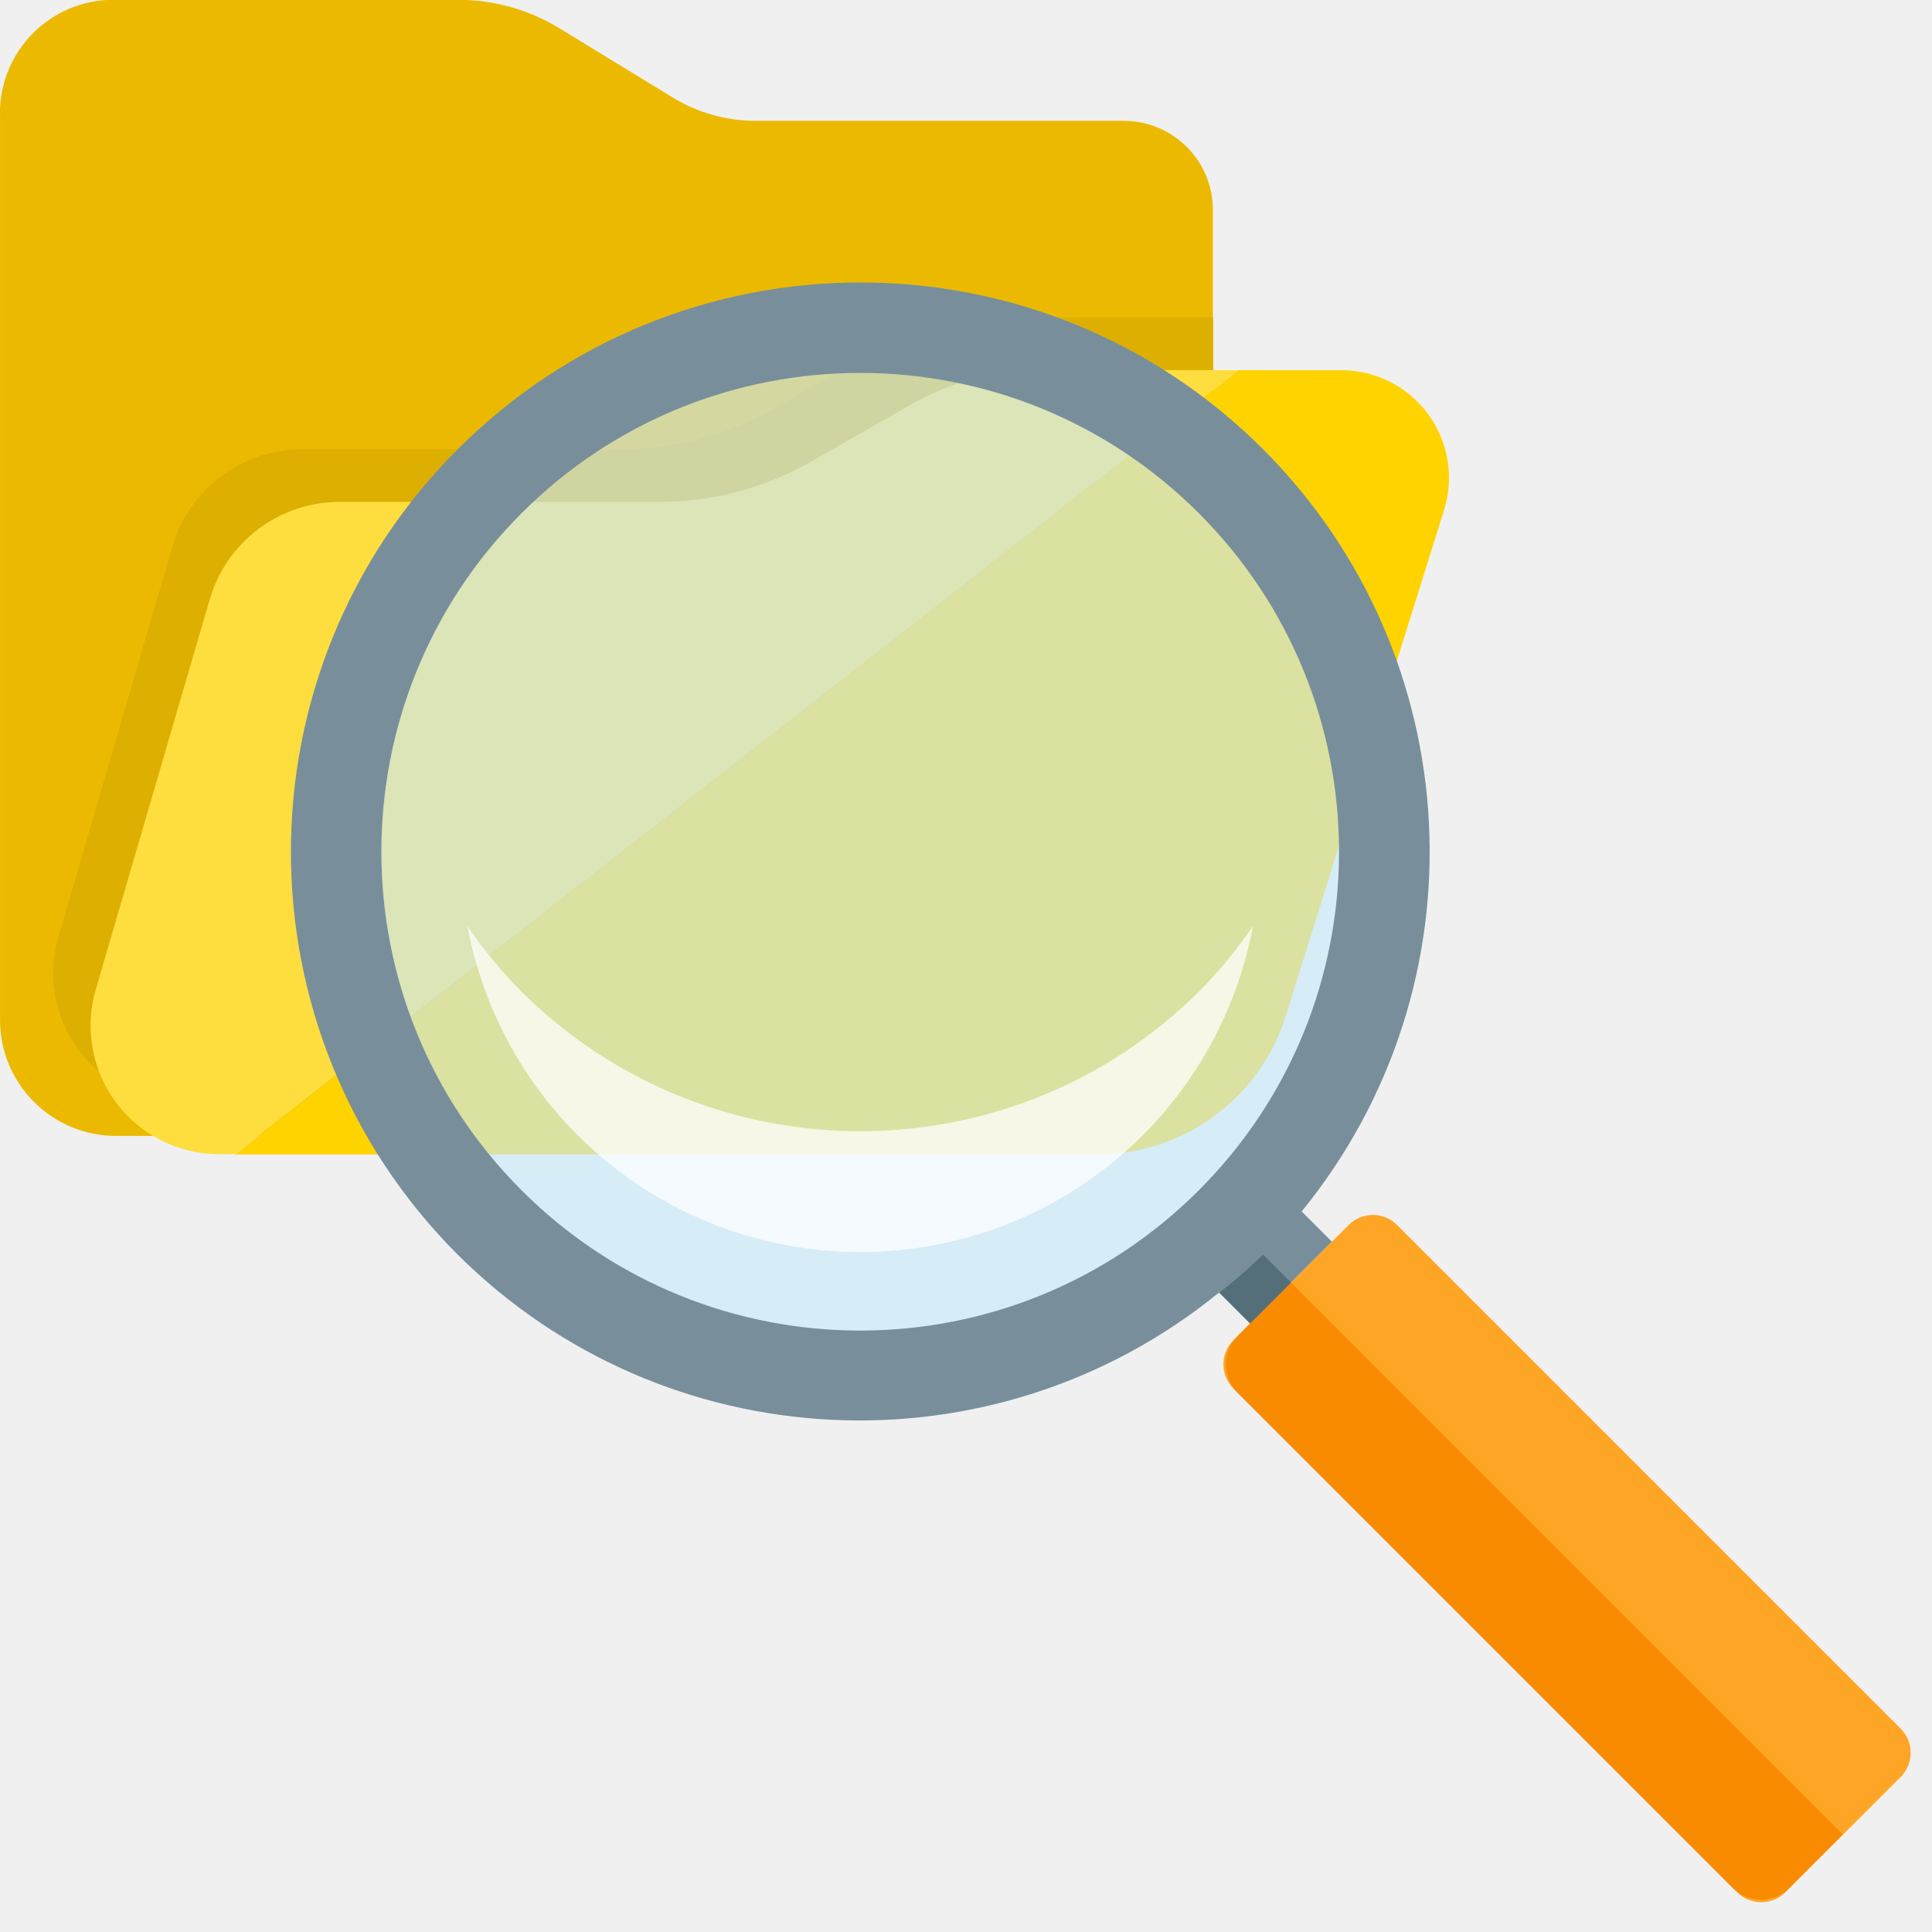
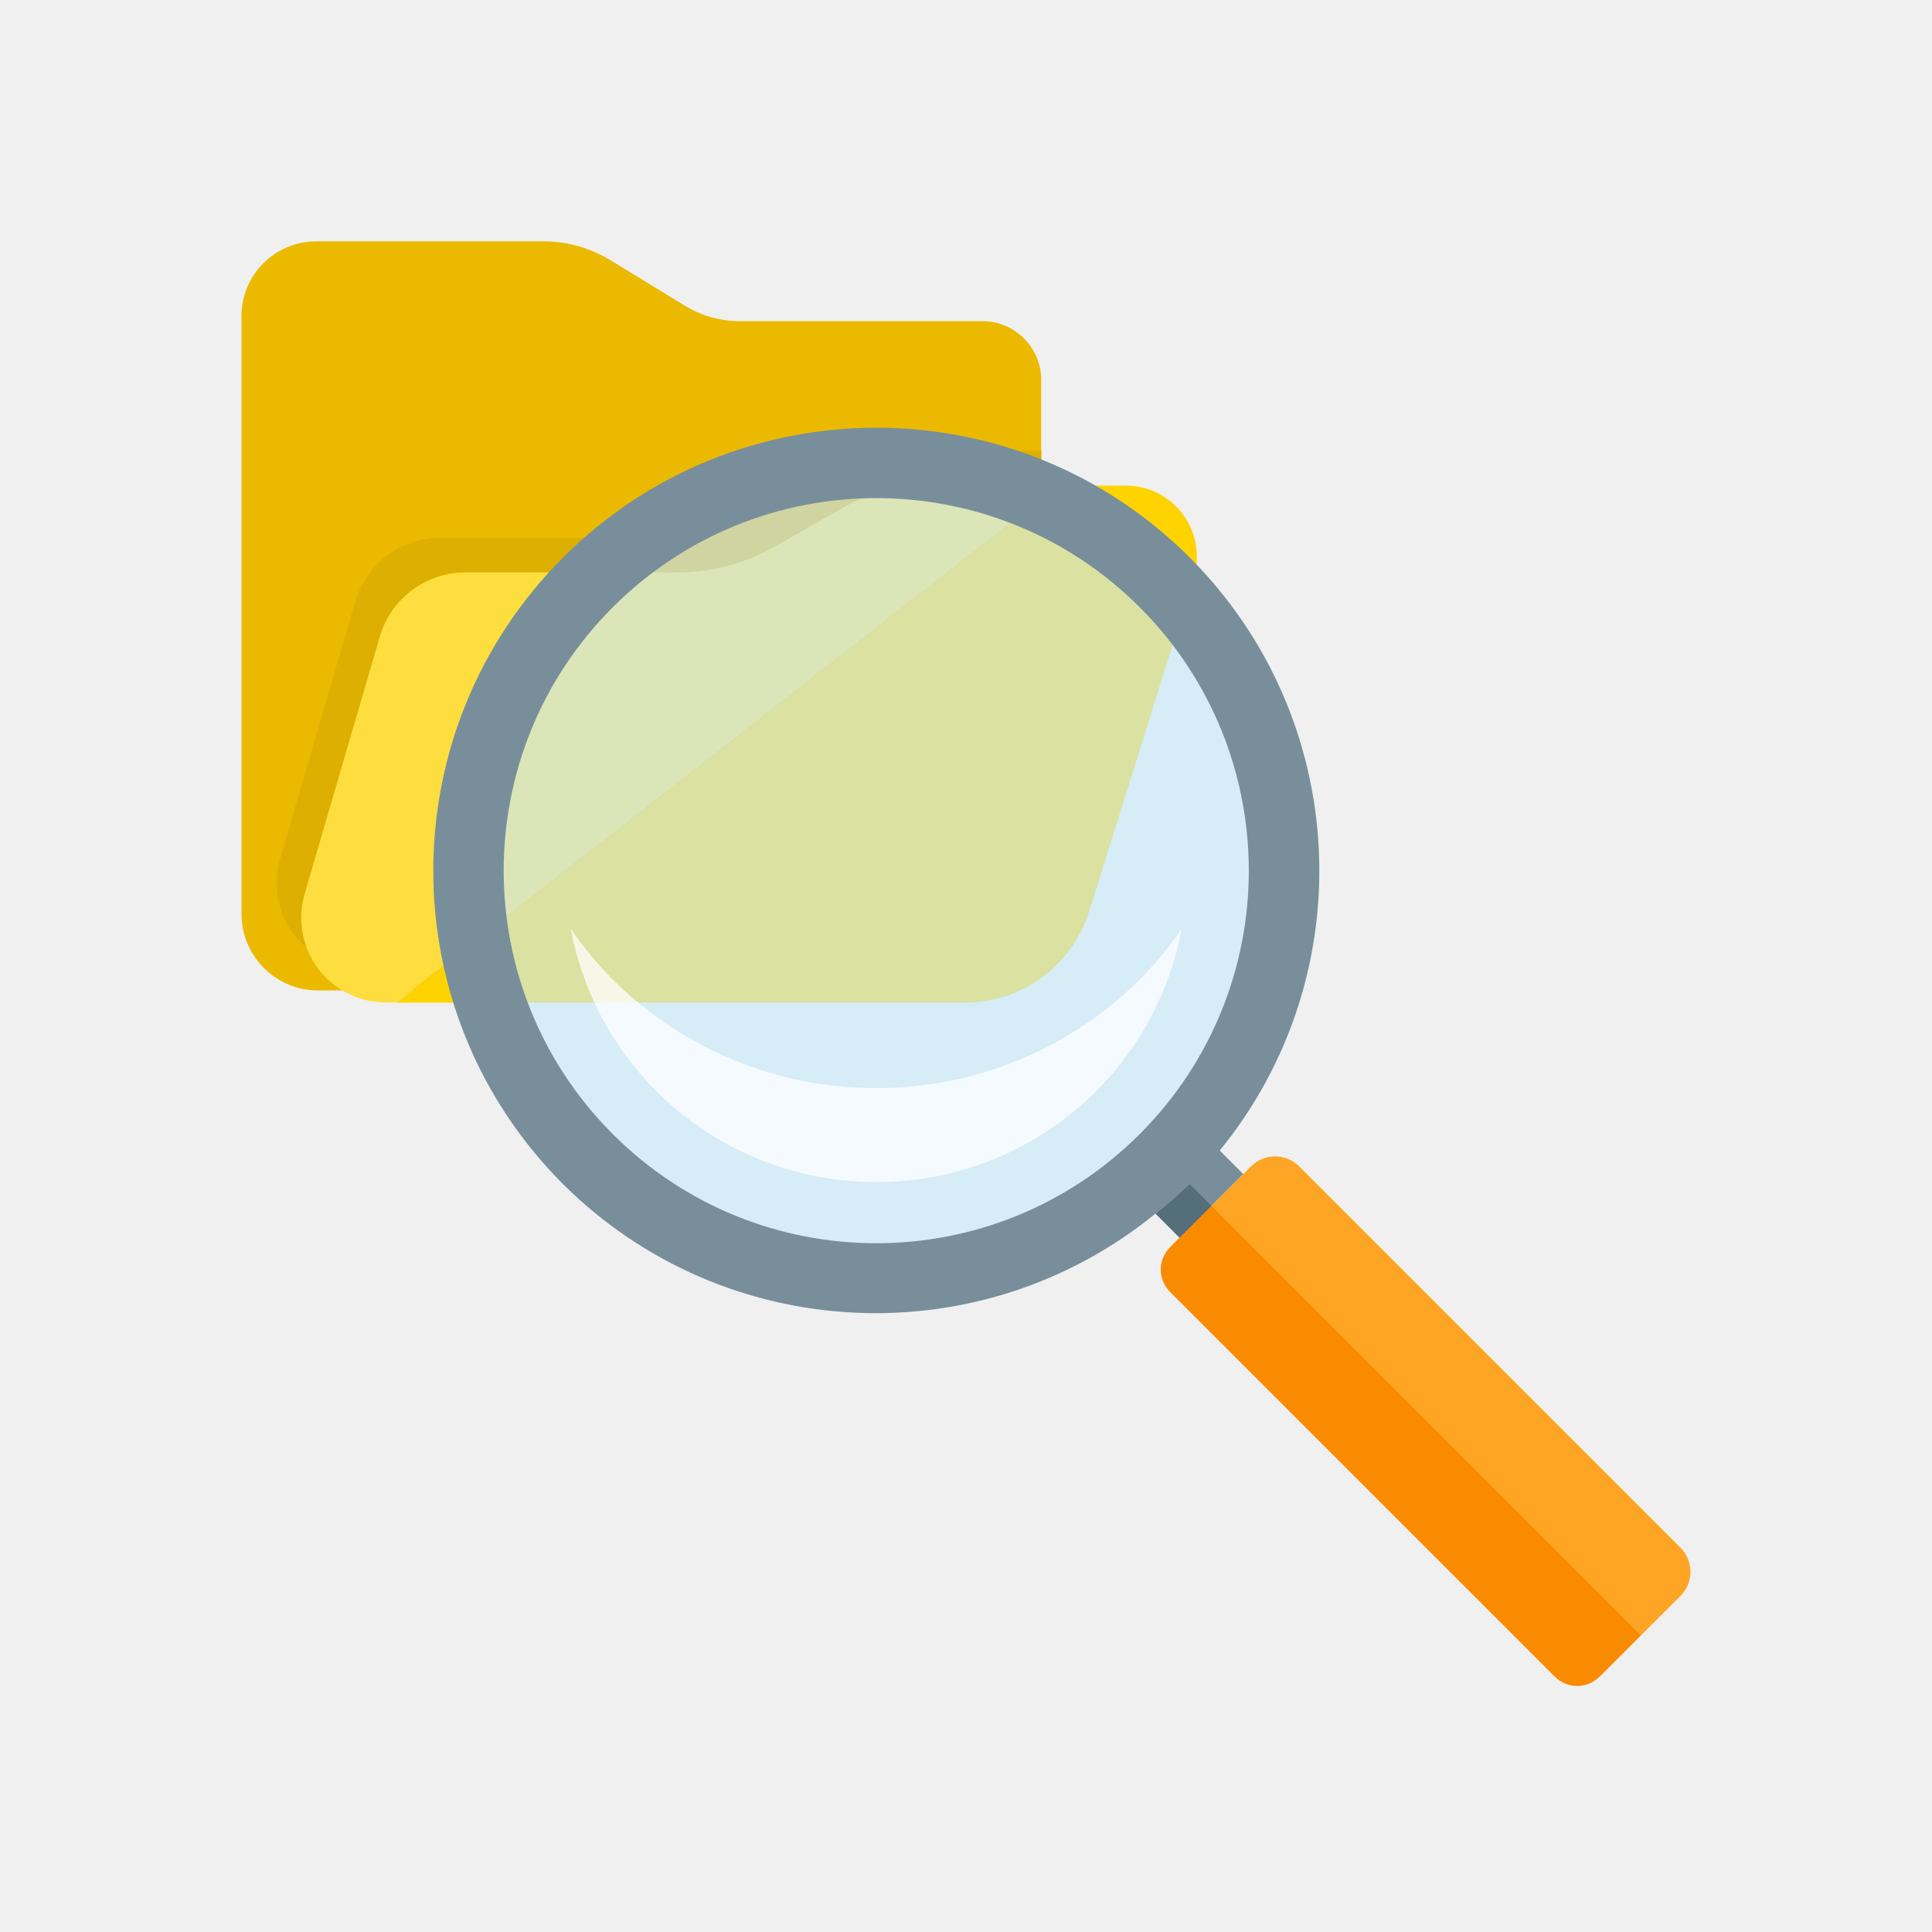
<svg xmlns="http://www.w3.org/2000/svg" width="32" height="32" viewBox="0 0 8.467 8.467" version="1.1" id="svg5" xml:space="preserve">
  <defs id="defs2" />
  <g id="layer1" transform="translate(-129.6614,-127.2554)">
-     <g id="g40" transform="matrix(0.5222024,0,0,0.5222024,47.91332,59.48247)" style="stroke-width:1.915">
-       <path style="fill:#ebba00;fill-opacity:1;fill-rule:evenodd;stroke:none;stroke-width:0.507px;stroke-linecap:butt;stroke-linejoin:miter;stroke-opacity:1" d="m 156.545,130.736 0,7.606 a 0.974,0.974 45 0 0 0.974,0.974 h 8.049 a 1.156,1.156 135 0 0 1.156,-1.156 v -6.615 a 0.748,0.748 45 0 0 -0.748,-0.748 h -3.09 a 1.335,1.335 15.715 0 1 -0.696,-0.196 l -0.947,-0.579 a 1.64,1.64 15.715 0 0 -0.855,-0.241 l -2.891,0 a 0.953,0.953 135 0 0 -0.953,0.953 z" id="path35" />
-       <path id="path36" style="fill:#ddaf00;fill-opacity:1;fill-rule:evenodd;stroke:none;stroke-width:0.507px;stroke-linecap:butt;stroke-linejoin:miter;stroke-opacity:1" d="m 165.282,132.889 a 2.212,2.212 0 0 0 -1.098,0.291 l -0.836,0.478 a 2.564,2.564 0 0 1 -1.272,0.338 h -2.68 a 1.136,1.136 0 0 0 -1.091,0.818 l -0.957,3.277 a 1.078,1.078 0 0 0 1.035,1.38 h 7.371 a 1.657,1.657 0 0 0 1.245,-0.565 1.156,1.156 0 0 0 0.041,-0.302 v -5.714 z" transform="translate(-0.3138871,-0.4432489)" />
-       <path id="path34" style="fill:#fede3f;fill-opacity:1;fill-rule:evenodd;stroke:none;stroke-width:0.507px;stroke-linecap:butt;stroke-linejoin:miter;stroke-opacity:1" d="m 166.941,132.889 h -1.659 a 2.212,2.212 0 0 0 -1.097,0.291 l -0.837,0.478 a 2.564,2.564 0 0 1 -1.272,0.337 h -2.68 a 1.136,1.136 0 0 0 -1.091,0.818 l -0.957,3.276 a 1.078,1.078 0 0 0 1.034,1.38 h 0.135 z" />
-       <path id="path40" style="fill:#fed300;fill-opacity:1;fill-rule:evenodd;stroke:none;stroke-width:0.507px;stroke-linecap:butt;stroke-linejoin:miter;stroke-opacity:1" d="m 166.941,132.889 -8.424,6.582 h 7.236 a 1.657,1.657 0 0 0 1.582,-1.162 l 1.329,-4.246 a 0.903,0.903 0 0 0 -0.862,-1.173 z" />
+     <g id="g40" transform="matrix(0.3443026,0,0,0.3443026,76.82095,83.62915)" style="stroke-width:2.904">
+       <path style="fill:#ebba00;fill-opacity:1;fill-rule:evenodd;stroke:none;stroke-width:0.768px;stroke-linecap:butt;stroke-linejoin:miter;stroke-opacity:1" d="m 156.545,130.736 0,7.606 a 0.974,0.974 45 0 0 0.974,0.974 h 8.049 a 1.156,1.156 135 0 0 1.156,-1.156 v -6.615 a 0.748,0.748 45 0 0 -0.748,-0.748 h -3.09 a 1.335,1.335 15.715 0 1 -0.696,-0.196 l -0.947,-0.579 a 1.64,1.64 15.715 0 0 -0.855,-0.241 l -2.891,0 a 0.953,0.953 135 0 0 -0.953,0.953 z" id="path35" />
+       <path id="path36" style="fill:#ddaf00;fill-opacity:1;fill-rule:evenodd;stroke:none;stroke-width:0.768px;stroke-linecap:butt;stroke-linejoin:miter;stroke-opacity:1" d="m 165.282,132.889 a 2.212,2.212 0 0 0 -1.098,0.291 l -0.836,0.478 a 2.564,2.564 0 0 1 -1.272,0.338 h -2.68 a 1.136,1.136 0 0 0 -1.091,0.818 l -0.957,3.277 a 1.078,1.078 0 0 0 1.035,1.38 h 7.371 a 1.657,1.657 0 0 0 1.245,-0.565 1.156,1.156 0 0 0 0.041,-0.302 v -5.714 z" transform="translate(-0.3138871,-0.4432489)" />
+       <path id="path34" style="fill:#fede3f;fill-opacity:1;fill-rule:evenodd;stroke:none;stroke-width:0.768px;stroke-linecap:butt;stroke-linejoin:miter;stroke-opacity:1" d="m 166.941,132.889 h -1.659 a 2.212,2.212 0 0 0 -1.097,0.291 l -0.837,0.478 a 2.564,2.564 0 0 1 -1.272,0.337 h -2.68 a 1.136,1.136 0 0 0 -1.091,0.818 l -0.957,3.276 a 1.078,1.078 0 0 0 1.034,1.38 h 0.135 z" />
+       <path id="path40" style="fill:#fed300;fill-opacity:1;fill-rule:evenodd;stroke:none;stroke-width:0.768px;stroke-linecap:butt;stroke-linejoin:miter;stroke-opacity:1" d="m 166.941,132.889 -8.424,6.582 h 7.236 a 1.657,1.657 0 0 0 1.582,-1.162 l 1.329,-4.246 a 0.903,0.903 0 0 0 -0.862,-1.173 z" />
    </g>
-     <g id="g8" transform="matrix(0.8336229,-0.8336229,0.8336229,0.8336229,-96.17936,144.4637)" style="stroke-width:0.848">
-       <circle style="color:#000000;overflow:visible;fill:#c7eafb;fill-opacity:0.638;stroke-width:1.795;stroke-miterlimit:5;-inkscape-stroke:none" id="circle2" cx="145.801" cy="129.637" r="1.912" />
-       <path id="path1" style="color:#000000;overflow:visible;fill:#788f9b;fill-opacity:1;stroke-width:1.795;stroke-miterlimit:5;-inkscape-stroke:none" d="m 145.801,127.52 a 2.117,2.117 0 0 0 -2.117,2.117 2.117,2.117 0 0 0 1.902,2.101 v 0.163 h 0.43 v -0.159 a 2.117,2.117 0 0 0 1.902,-2.105 2.117,2.117 0 0 0 -2.117,-2.117 z m 0,0.336 a 1.78,1.78 0 0 1 1.78,1.78 1.78,1.78 0 0 1 -1.78,1.78 1.78,1.78 0 0 1 -1.78,-1.78 1.78,1.78 0 0 1 1.78,-1.78 z" />
-       <path id="circle3" style="color:#000000;overflow:visible;fill:#ffffff;fill-opacity:0.74;stroke-width:1.795;stroke-miterlimit:5;-inkscape-stroke:none" d="m 144.573,128.799 a 1.488,1.488 0 0 0 -0.26,0.837 1.488,1.488 0 0 0 1.488,1.488 1.488,1.488 0 0 0 0.837,-0.26 1.787,1.787 0 0 1 -0.308,0.03 1.787,1.787 0 0 1 -1.787,-1.787 1.787,1.787 0 0 1 0.03,-0.308 z" />
-       <rect style="color:#000000;overflow:visible;fill:#ffa526;fill-opacity:1;stroke-width:1.795;stroke-miterlimit:5;-inkscape-stroke:none" id="rect4" width="0.86" height="2.902" x="145.371" y="131.901" rx="0.127" ry="0.127" />
-       <path id="rect5" style="color:#000000;overflow:visible;fill:#f98b00;fill-opacity:1;stroke-width:1.795;stroke-miterlimit:5;-inkscape-stroke:none" d="m 145.52,131.901 c -0.083,0 -0.149,0.067 -0.149,0.149 v 2.603 c 0,0.083 0.067,0.149 0.149,0.149 h 0.281 v -2.902 z" />
-       <path id="rect8" style="color:#000000;overflow:visible;fill:#546e7a;fill-opacity:1;stroke-width:1.795;stroke-miterlimit:5;-inkscape-stroke:none" d="m 145.586,131.738 v 0.163 h 0.215 v -0.147 a 2.117,2.117 0 0 1 -0.215,-0.015 z" />
+     <g id="g8" transform="matrix(0.6486221,-0.6486221,0.6486221,0.6486221,-45.15298,141.5561)" style="stroke-width:1.09">
+       <circle style="color:#000000;overflow:visible;fill:#c7eafb;fill-opacity:0.638;stroke-width:2.308;stroke-miterlimit:5;-inkscape-stroke:none" id="circle2" cx="145.801" cy="129.637" r="1.912" />
+       <path id="path1" style="color:#000000;overflow:visible;fill:#788f9b;fill-opacity:1;stroke-width:2.308;stroke-miterlimit:5;-inkscape-stroke:none" d="m 145.801,127.52 a 2.117,2.117 0 0 0 -2.117,2.117 2.117,2.117 0 0 0 1.902,2.101 v 0.163 h 0.43 v -0.159 a 2.117,2.117 0 0 0 1.902,-2.105 2.117,2.117 0 0 0 -2.117,-2.117 z m 0,0.336 a 1.78,1.78 0 0 1 1.78,1.78 1.78,1.78 0 0 1 -1.78,1.78 1.78,1.78 0 0 1 -1.78,-1.78 1.78,1.78 0 0 1 1.78,-1.78 z" />
+       <path id="circle3" style="color:#000000;overflow:visible;fill:#ffffff;fill-opacity:0.74;stroke-width:2.308;stroke-miterlimit:5;-inkscape-stroke:none" d="m 144.573,128.799 a 1.488,1.488 0 0 0 -0.26,0.837 1.488,1.488 0 0 0 1.488,1.488 1.488,1.488 0 0 0 0.837,-0.26 1.787,1.787 0 0 1 -0.308,0.03 1.787,1.787 0 0 1 -1.787,-1.787 1.787,1.787 0 0 1 0.03,-0.308 z" />
+       <rect style="color:#000000;overflow:visible;fill:#ffa526;fill-opacity:1;stroke-width:2.308;stroke-miterlimit:5;-inkscape-stroke:none" id="rect4" width="0.86" height="2.902" x="145.371" y="131.901" rx="0.163" ry="0.163" />
+       <path id="rect5" style="color:#000000;overflow:visible;fill:#f98b00;fill-opacity:1;stroke-width:2.308;stroke-miterlimit:5;-inkscape-stroke:none" d="m 145.52,131.901 c -0.083,0 -0.149,0.067 -0.149,0.149 v 2.603 c 0,0.083 0.067,0.149 0.149,0.149 h 0.281 v -2.902 z" />
+       <path id="rect8" style="color:#000000;overflow:visible;fill:#546e7a;fill-opacity:1;stroke-width:2.308;stroke-miterlimit:5;-inkscape-stroke:none" d="m 145.586,131.738 v 0.163 h 0.215 v -0.147 a 2.117,2.117 0 0 1 -0.215,-0.015 z" />
    </g>
  </g>
</svg>
